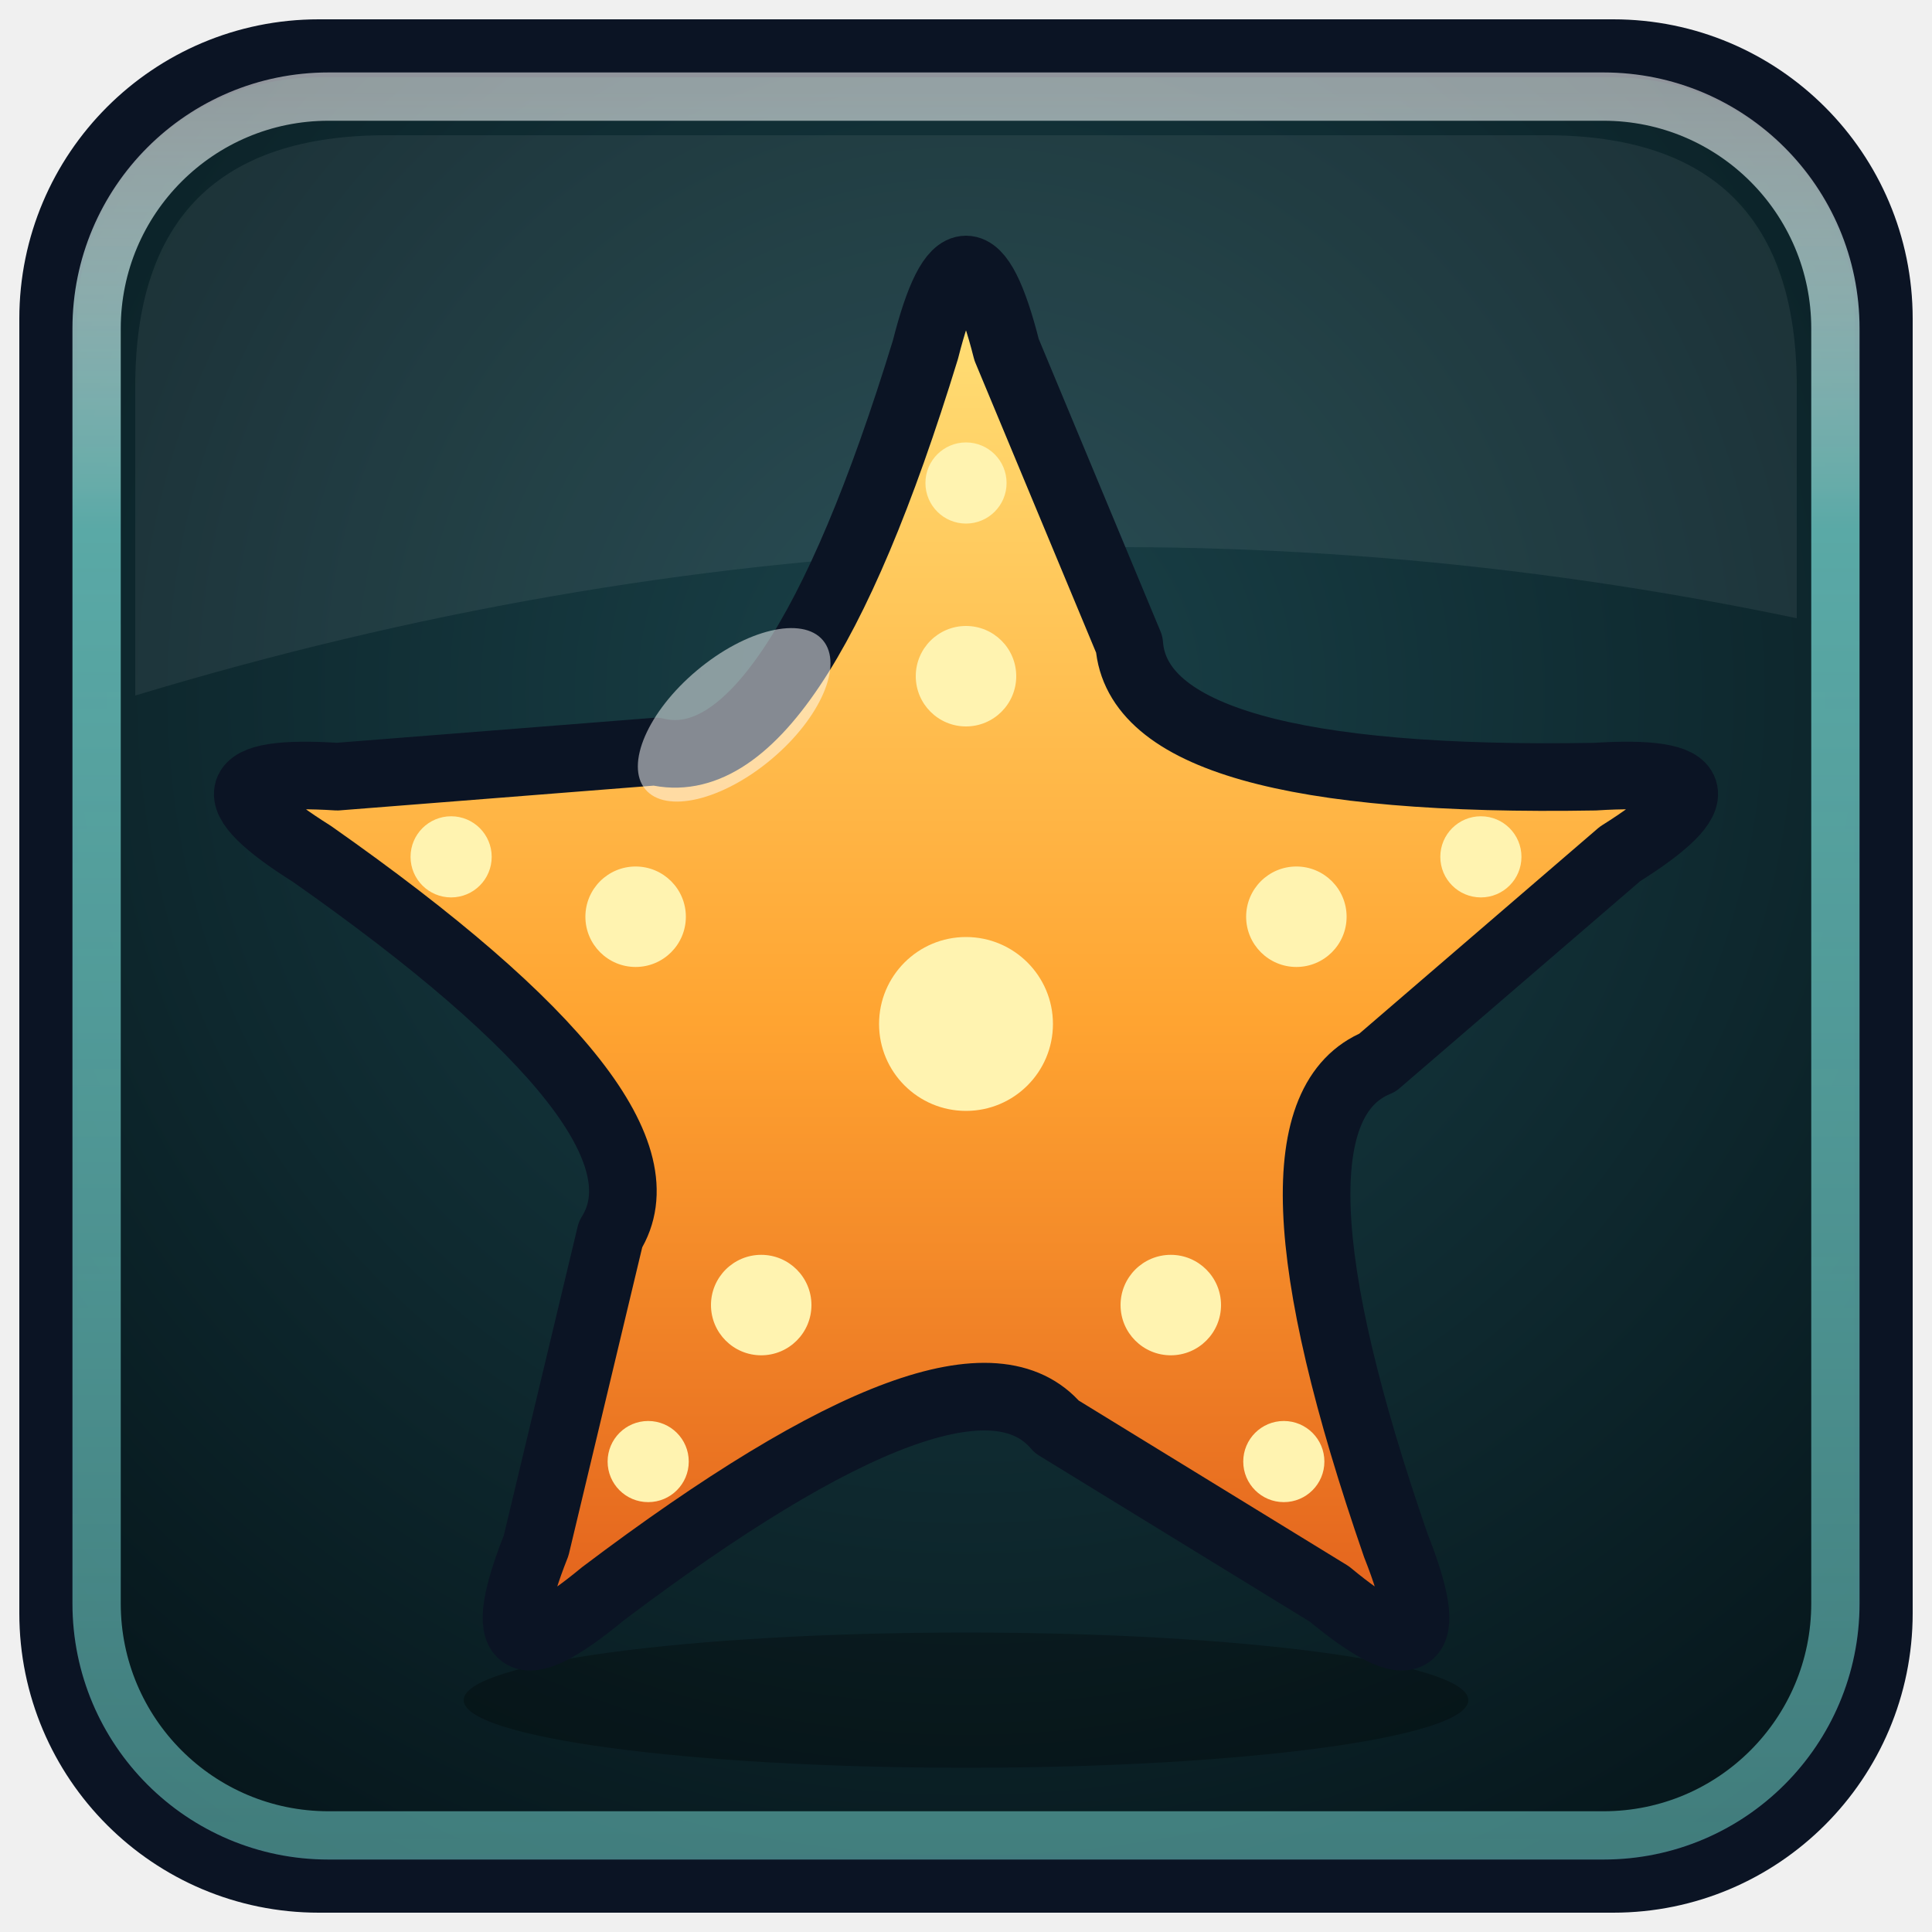
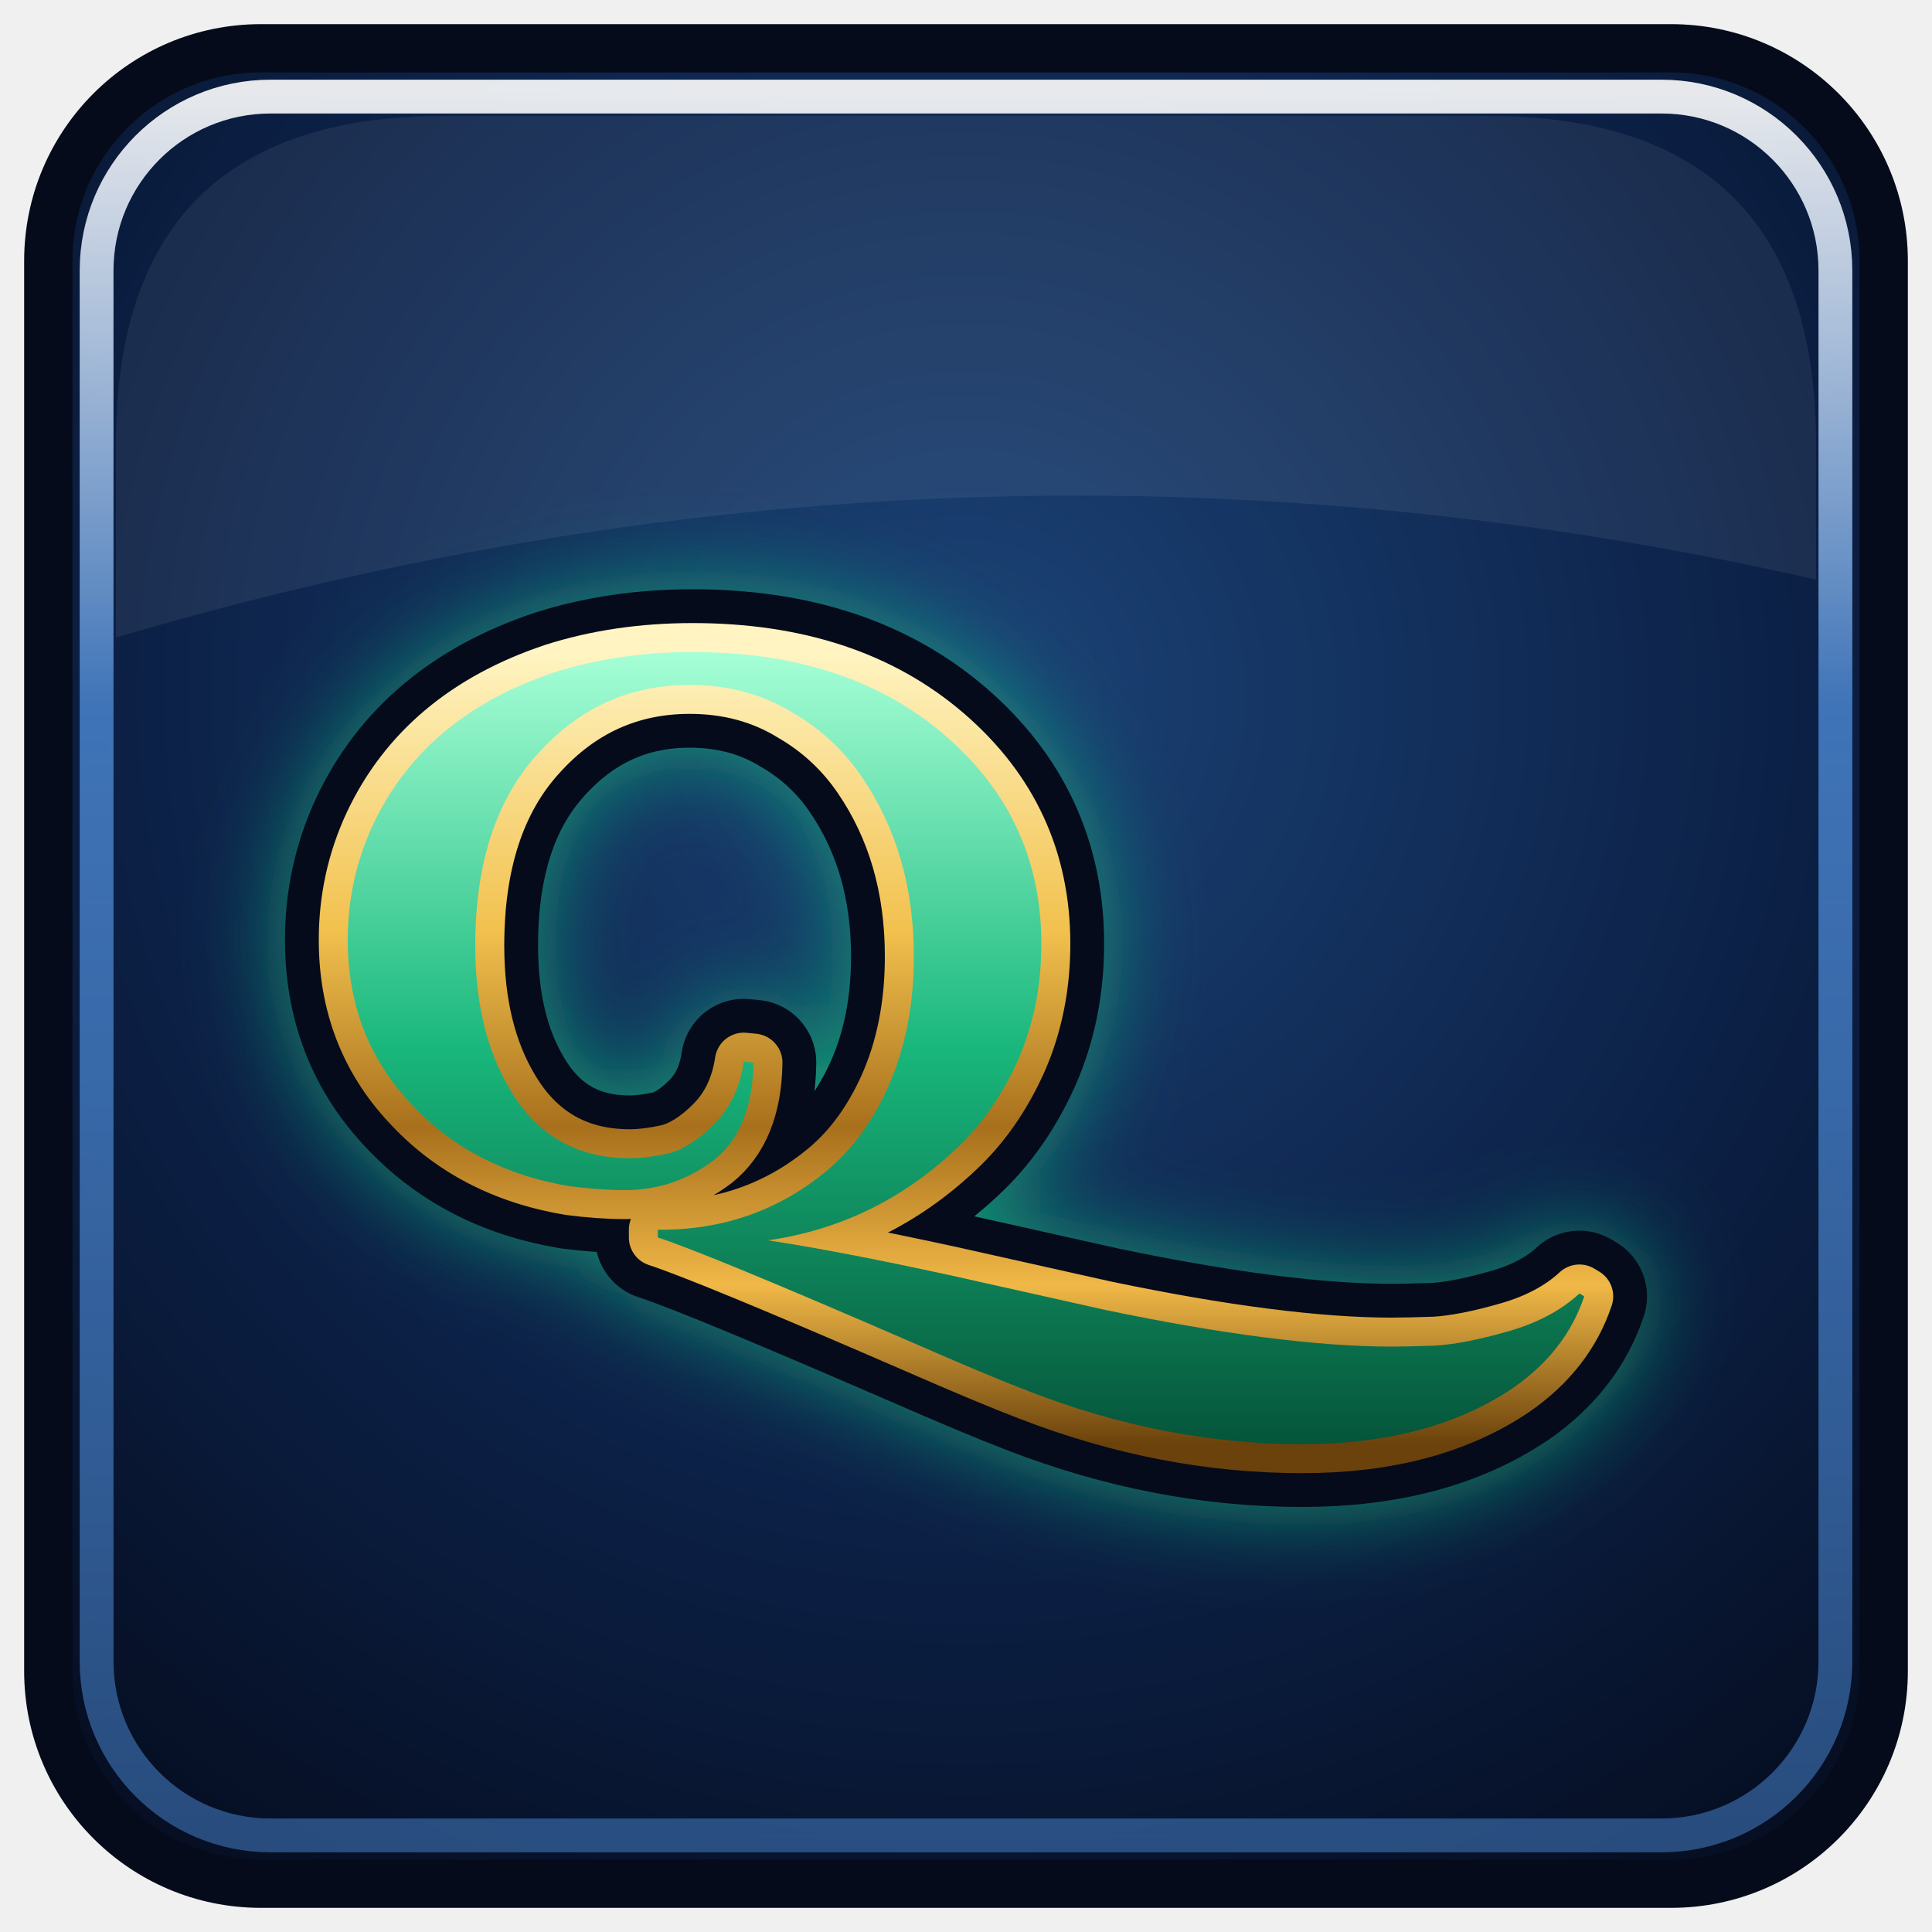
<svg xmlns="http://www.w3.org/2000/svg" width="340" height="340" viewBox="0 0 200 200">
  <defs>
-     <radialGradient id="tile" cx="0.5" cy="0.35" r="0.75">
-       <stop offset="0" stop-color="#1a4249" />
-       <stop offset="0.6" stop-color="#0e282e" />
-       <stop offset="1" stop-color="#06161b" />
+     <radialGradient id="navy" cx="0.5" cy="0.35" r="0.75">
+       <stop offset="0" stop-color="#1b4377" />
+       <stop offset="0.6" stop-color="#0c2147" />
+       <stop offset="1" stop-color="#060f24" />
    </radialGradient>
+     <linearGradient id="gold" x1="0" y1="0" x2="0" y2="1">
+       <stop offset="0" stop-color="#fff4c2" />
+       <stop offset="0.35" stop-color="#f2c14e" />
+       <stop offset="0.6" stop-color="#a8701c" />
+       <stop offset="0.8" stop-color="#f0b847" />
+       <stop offset="1" stop-color="#6b420c" />
+     </linearGradient>
    <linearGradient id="rim" x1="0" y1="0" x2="0" y2="1">
-       <stop offset="0" stop-color="#ffffff" stop-opacity="0.55" />
-       <stop offset="0.25" stop-color="#5aa9a6" />
-       <stop offset="1" stop-color="#5aa9a6" stop-opacity="0.7" />
+       <stop offset="0" stop-color="#ffffff" stop-opacity="0.9" />
+       <stop offset="0.35" stop-color="#3f74b8" />
+       <stop offset="1" stop-color="#3f74b8" stop-opacity="0.6" />
    </linearGradient>
-     <linearGradient id="body" x1="0" y1="0" x2="0" y2="1">
-       <stop offset="0" stop-color="#ffe27a" />
-       <stop offset="0.55" stop-color="#ffa431" />
-       <stop offset="1" stop-color="#e2601c" />
+     <filter id="glow" x="-40%" y="-40%" width="180%" height="180%">
+       <feGaussianBlur stdDeviation="5" />
+     </filter>
+     <filter id="softGlow" x="-50%" y="-50%" width="200%" height="200%">
+       <feGaussianBlur stdDeviation="10" />
+     </filter>
+   </defs>
+   <rect x="5" y="5" width="190" height="190" rx="22" fill="url(#navy)" stroke="#050b1a" stroke-width="5" />
+   <path d="M12 46 Q12 12 46 12 L154 12 Q188 12 188 46 L188 60 Q100 40 12 66 Z" fill="#ffffff" opacity="0.07" />
+   <rect x="10" y="10" width="180" height="180" rx="18" fill="none" stroke="url(#rim)" stroke-width="3.5" />
+   <defs>
+     <linearGradient id="face" x1="0" y1="0" x2="0" y2="1">
+       <stop offset="0" stop-color="#a6ffd6" />
+       <stop offset="0.5" stop-color="#19b77c" />
+       <stop offset="1" stop-color="#05553a" />
    </linearGradient>
  </defs>
-   <rect x="5" y="5" width="190" height="190" rx="28" fill="url(#tile)" stroke="#0b1424" stroke-width="6" />
-   <rect x="10" y="10" width="180" height="180" rx="24" fill="none" stroke="url(#rim)" stroke-width="5" />
-   <path d="M14 40 Q14 14 40 14 L160 14 Q186 14 186 40 L186 64 Q100 46 14 72 Z" fill="#ffffff" opacity="0.07" />
-   <ellipse cx="100" cy="176" rx="52" ry="7" fill="#000000" opacity="0.28" />
-   <path d="M104.2 36.2 Q100.0 19.6 95.8 36.2 Q82.0 81.2 67.9 77.8 L34.9 80.4 Q17.8 79.3 32.3 88.4 Q70.9 115.5 63.2 127.8 L55.5 160.0 Q49.2 175.9 62.4 165.0 Q100.0 136.6 109.4 147.7 L137.6 165.0 Q150.8 175.9 144.5 160.0 Q129.1 115.5 142.6 110.0 L167.7 88.4 Q182.2 79.3 165.1 80.4 Q118.0 81.2 116.9 66.7 Z" fill="url(#body)" stroke="#0b1424" stroke-width="7" stroke-linejoin="round" />
-   <circle cx="100.0" cy="70.0" r="5.2" fill="#fff3b0" />
-   <circle cx="100.0" cy="50.0" r="4.2" fill="#fff3b0" />
-   <circle cx="65.8" cy="94.9" r="5.2" fill="#fff3b0" />
-   <circle cx="46.7" cy="88.7" r="4.2" fill="#fff3b0" />
-   <circle cx="78.8" cy="135.1" r="5.2" fill="#fff3b0" />
-   <circle cx="67.1" cy="151.3" r="4.2" fill="#fff3b0" />
-   <circle cx="121.2" cy="135.1" r="5.2" fill="#fff3b0" />
-   <circle cx="132.9" cy="151.3" r="4.2" fill="#fff3b0" />
-   <circle cx="134.2" cy="94.9" r="5.2" fill="#fff3b0" />
-   <circle cx="153.3" cy="88.7" r="4.2" fill="#fff3b0" />
-   <circle cx="100" cy="106" r="9" fill="#fff3b0" />
-   <ellipse cx="76" cy="74" rx="12" ry="6" fill="#ffffff" opacity="0.5" transform="rotate(-40 76 74)" />
+   <g transform="translate(34.1 46.2)">
+     <path d="M122.5 97.5Q113.9 103.3 100.7 103.3Q86.6 103.3 72.6 97.9Q68.4 96.3 60.4 92.8Q39.2 83.6 34 81.9V81.1H34.2Q34.3 81.1 34.3 81.1Q44.2 81.1 51.6 74.9Q55.4 71.7 57.8 66.4Q60.5 60.4 60.5 52.8Q60.5 42.1 55.1 34.2Q52.3 30.1 48 27.6Q43.3 24.7 37.3 24.7Q28 24.7 21.6 31.8Q15.1 38.9 15.1 51.7Q15.1 60.6 18.7 66.6Q22.9 73.7 31.1 73.7Q32.8 73.7 35.1 73.2Q37.4 72.6 39.8 70.2Q42.3 67.7 42.9 63.7L43.9 63.8Q43.8 70.7 39.8 73.9Q35.7 77 30.6 77Q28 77 24.9 76.6Q14.7 74.9 8.3 67.9Q1.9 61 1.9 51.1Q1.9 44.8 4.5 39.2Q9.8 27.9 23.3 23.4Q29.9 21.3 37.6 21.3Q53.7 21.3 63.7 29.9Q73.7 38.5 73.7 51.5Q73.7 58 71.3 63.5Q68.8 69.1 64.8 72.8Q56.5 80.6 45.4 82.2Q52.7 83.3 64.2 85.8Q75.8 88.4 80.3 89.4Q98.5 93.2 110 93.2Q111.5 93.2 114.5 93.1Q117.6 92.9 122.1 91.6Q126.6 90.3 129.4 87.7L129.9 88Q128 93.7 122.5 97.5Z" fill="none" stroke="#19b77c" stroke-width="12" stroke-linejoin="round" paint-order="stroke" filter="url(#glow)" opacity="0.8" />
+   </g>
+   <g transform="translate(34.1 46.2)">
+     <path d="M122.5 97.5Q113.9 103.3 100.7 103.3Q86.6 103.3 72.6 97.9Q68.4 96.3 60.4 92.8Q39.2 83.6 34 81.9V81.1H34.2Q34.3 81.1 34.3 81.1Q44.2 81.1 51.6 74.9Q55.4 71.7 57.8 66.4Q60.5 60.4 60.5 52.8Q60.5 42.1 55.1 34.2Q52.3 30.1 48 27.6Q43.3 24.7 37.3 24.7Q28 24.7 21.6 31.8Q15.1 38.9 15.1 51.7Q15.1 60.6 18.7 66.6Q22.9 73.7 31.1 73.7Q32.8 73.7 35.1 73.2Q37.4 72.6 39.8 70.2Q42.3 67.7 42.9 63.7L43.9 63.8Q43.8 70.7 39.8 73.9Q35.7 77 30.6 77Q28 77 24.9 76.6Q14.7 74.9 8.3 67.9Q1.9 61 1.9 51.1Q1.9 44.8 4.5 39.2Q9.8 27.9 23.3 23.4Q29.9 21.3 37.6 21.3Q53.7 21.3 63.7 29.9Q73.7 38.5 73.7 51.5Q73.7 58 71.3 63.5Q68.8 69.1 64.8 72.8Q56.5 80.6 45.4 82.2Q52.7 83.3 64.2 85.8Q75.8 88.4 80.3 89.4Q98.5 93.2 110 93.2Q111.5 93.2 114.5 93.1Q117.6 92.9 122.1 91.6Q126.6 90.3 129.4 87.7L129.9 88Q128 93.7 122.5 97.5Z" fill="none" stroke="#050b1a" stroke-width="13" stroke-linejoin="round" paint-order="stroke" />
+   </g>
+   <g transform="translate(34.1 46.2)">
+     <path d="M122.5 97.5Q113.9 103.3 100.7 103.3Q86.6 103.3 72.6 97.9Q68.4 96.3 60.4 92.8Q39.2 83.6 34 81.9V81.1H34.2Q34.3 81.1 34.3 81.1Q44.2 81.1 51.6 74.9Q55.4 71.7 57.8 66.4Q60.5 60.4 60.5 52.8Q60.5 42.1 55.1 34.2Q52.3 30.1 48 27.6Q43.3 24.7 37.3 24.7Q28 24.7 21.6 31.8Q15.1 38.9 15.1 51.7Q15.1 60.6 18.7 66.6Q22.9 73.7 31.1 73.7Q32.8 73.7 35.1 73.2Q37.4 72.6 39.8 70.2Q42.3 67.7 42.9 63.7L43.9 63.8Q43.8 70.7 39.8 73.9Q35.7 77 30.6 77Q28 77 24.9 76.6Q14.7 74.9 8.3 67.9Q1.9 61 1.9 51.1Q1.9 44.8 4.5 39.2Q9.8 27.9 23.3 23.4Q29.9 21.3 37.6 21.3Q53.7 21.3 63.7 29.9Q73.7 38.5 73.7 51.5Q73.7 58 71.3 63.5Q68.8 69.1 64.8 72.8Q56.5 80.6 45.4 82.2Q52.7 83.3 64.2 85.8Q75.8 88.4 80.3 89.4Q98.5 93.2 110 93.2Q111.5 93.2 114.5 93.1Q117.6 92.9 122.1 91.6Q126.6 90.3 129.4 87.7L129.9 88Q128 93.7 122.5 97.5Z" fill="none" stroke="url(#gold)" stroke-width="6" stroke-linejoin="round" paint-order="stroke" />
+   </g>
+   <g transform="translate(34.1 46.2)">
+     <path d="M122.5 97.5Q113.9 103.3 100.7 103.3Q86.6 103.3 72.6 97.9Q68.4 96.3 60.4 92.8Q39.2 83.6 34 81.9V81.1H34.2Q34.3 81.1 34.3 81.1Q44.2 81.1 51.6 74.9Q55.4 71.7 57.8 66.4Q60.5 60.4 60.5 52.8Q60.5 42.1 55.1 34.2Q52.3 30.1 48 27.6Q43.3 24.7 37.3 24.7Q28 24.7 21.6 31.8Q15.1 38.9 15.1 51.7Q15.1 60.6 18.7 66.6Q22.9 73.7 31.1 73.7Q32.8 73.7 35.1 73.2Q37.4 72.6 39.8 70.2Q42.3 67.7 42.9 63.7L43.9 63.8Q43.8 70.7 39.8 73.9Q35.7 77 30.6 77Q28 77 24.9 76.6Q14.7 74.9 8.3 67.9Q1.9 61 1.9 51.1Q1.9 44.8 4.5 39.2Q9.8 27.9 23.3 23.4Q29.9 21.3 37.6 21.3Q53.7 21.3 63.7 29.9Q73.7 38.5 73.7 51.5Q73.7 58 71.3 63.5Q68.8 69.1 64.8 72.8Q56.5 80.6 45.4 82.2Q52.7 83.3 64.2 85.8Q75.8 88.4 80.3 89.4Q98.5 93.2 110 93.2Q111.5 93.2 114.5 93.1Q117.6 92.9 122.1 91.6Q126.6 90.3 129.4 87.7L129.9 88Q128 93.7 122.5 97.5Z" fill="url(#face)" stroke="none" stroke-width="0" stroke-linejoin="round" paint-order="stroke" />
+   </g>
</svg>
